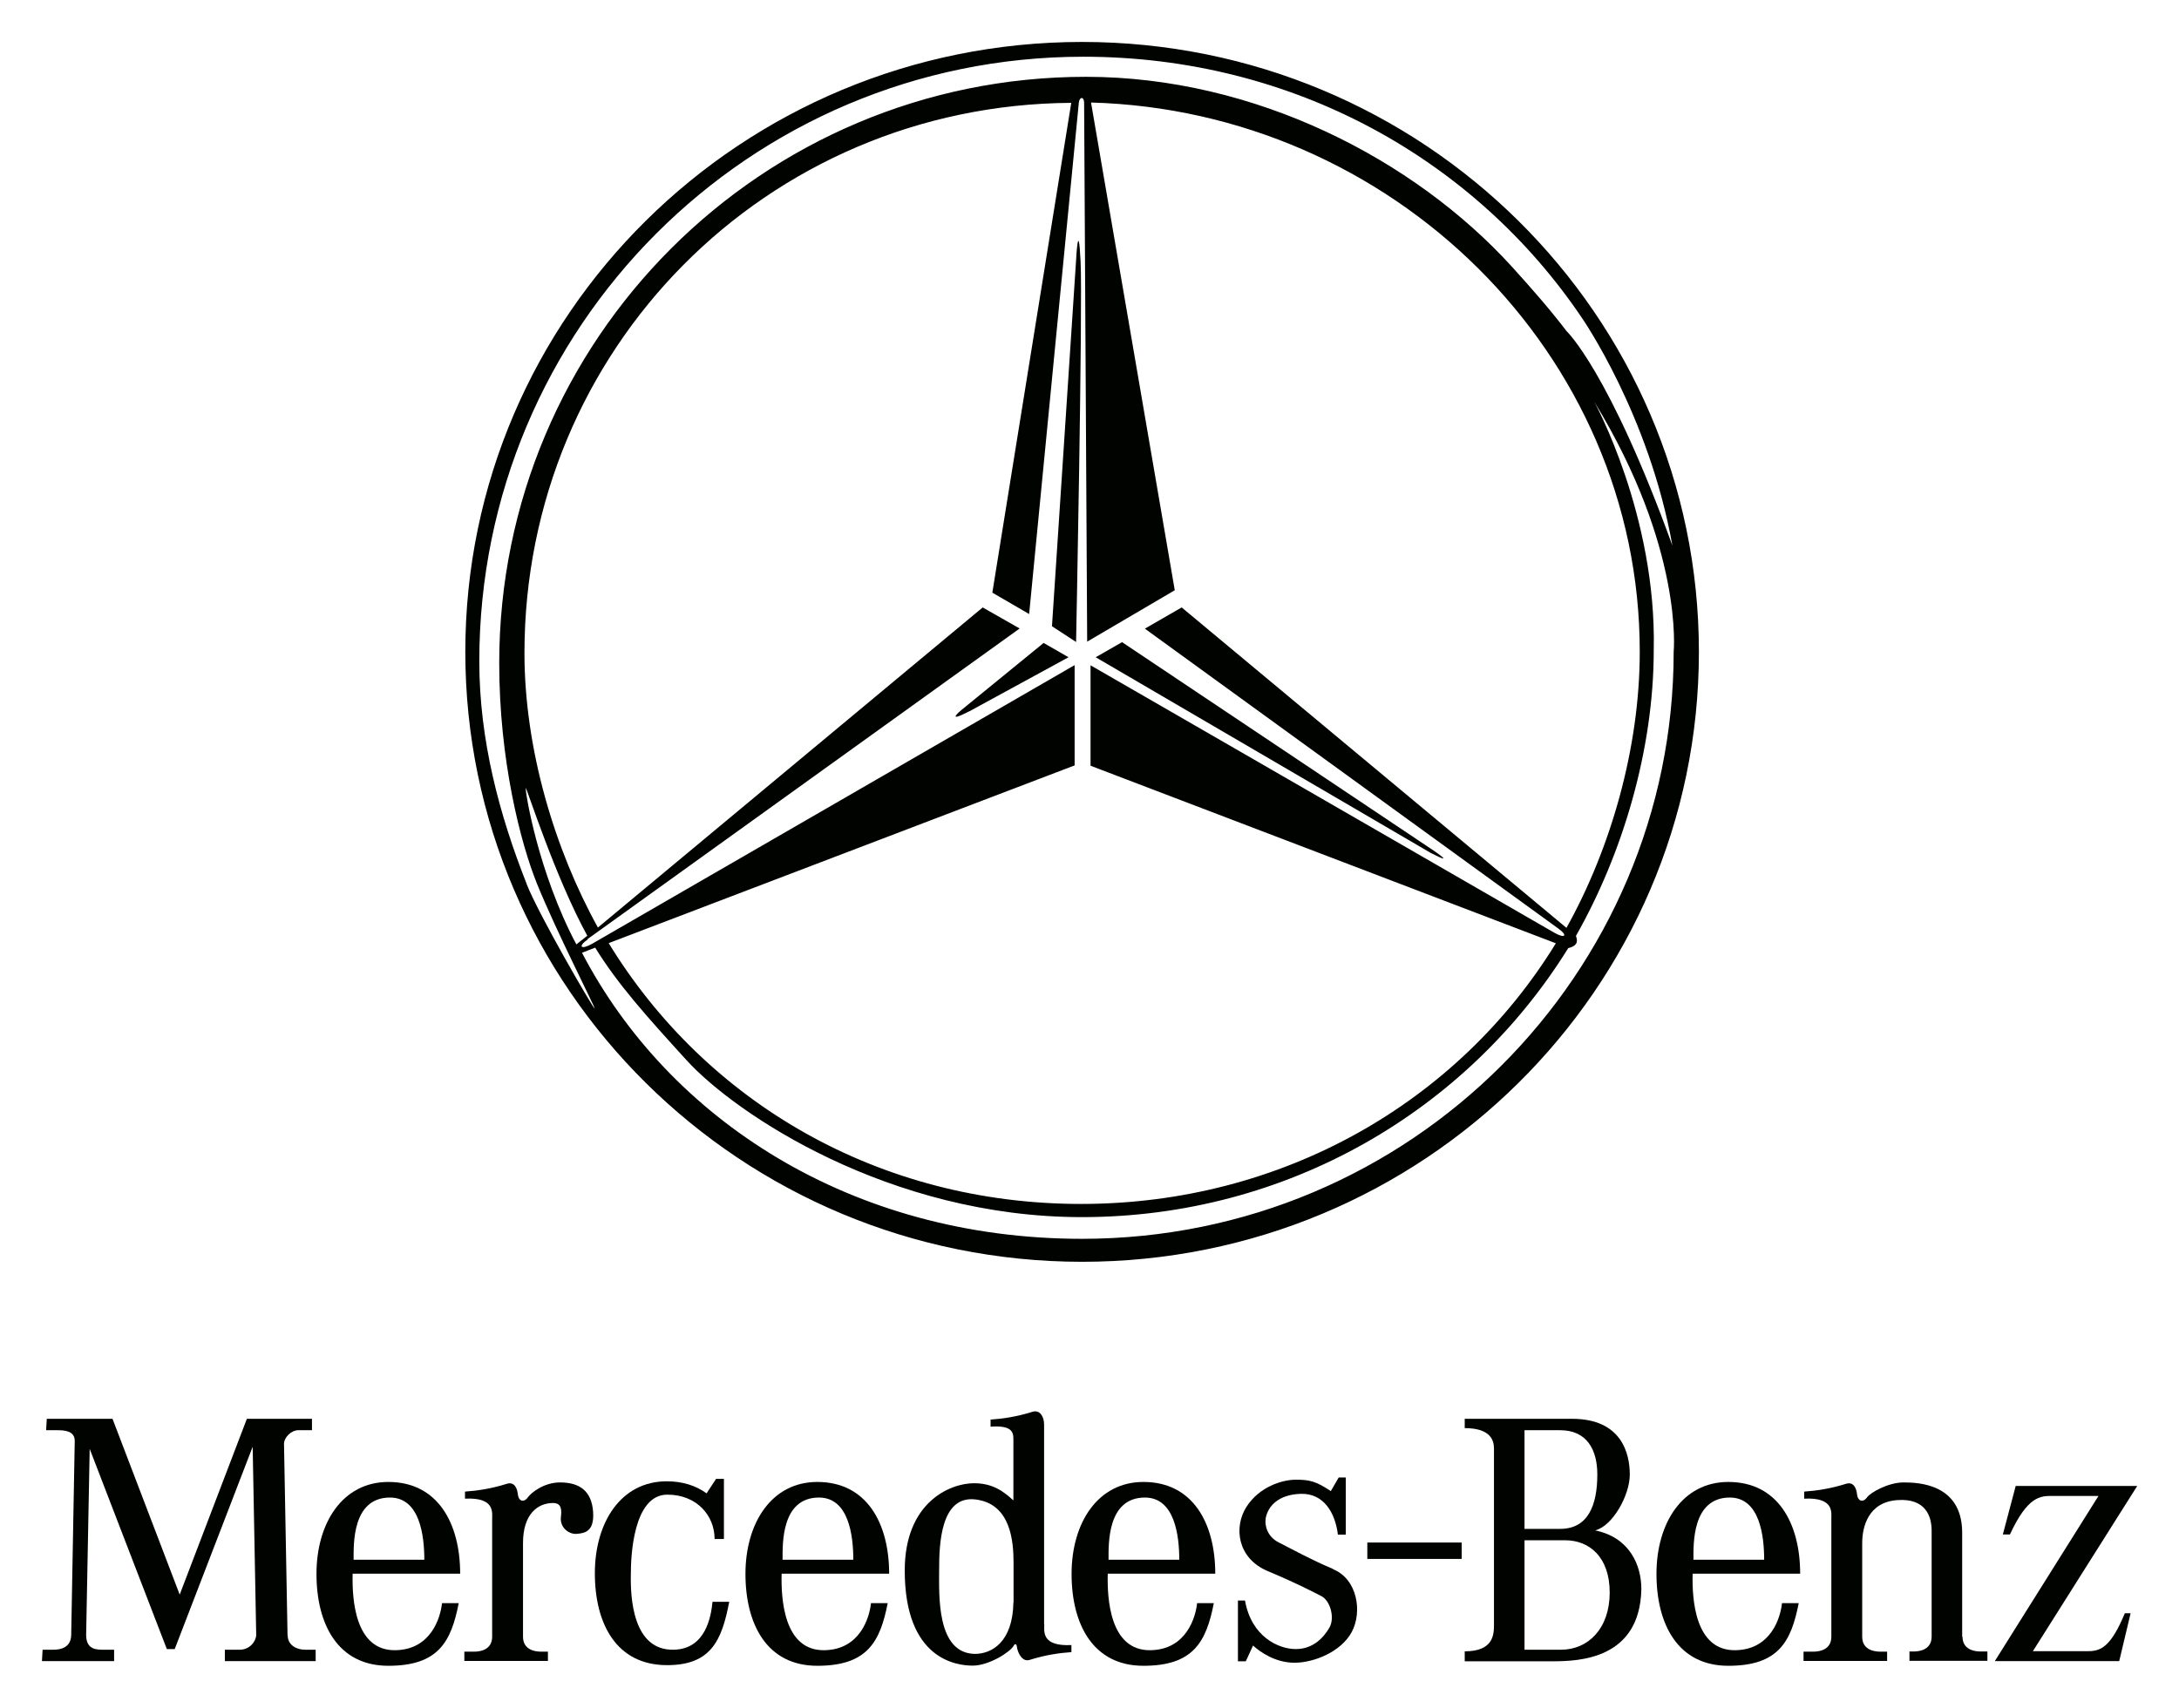
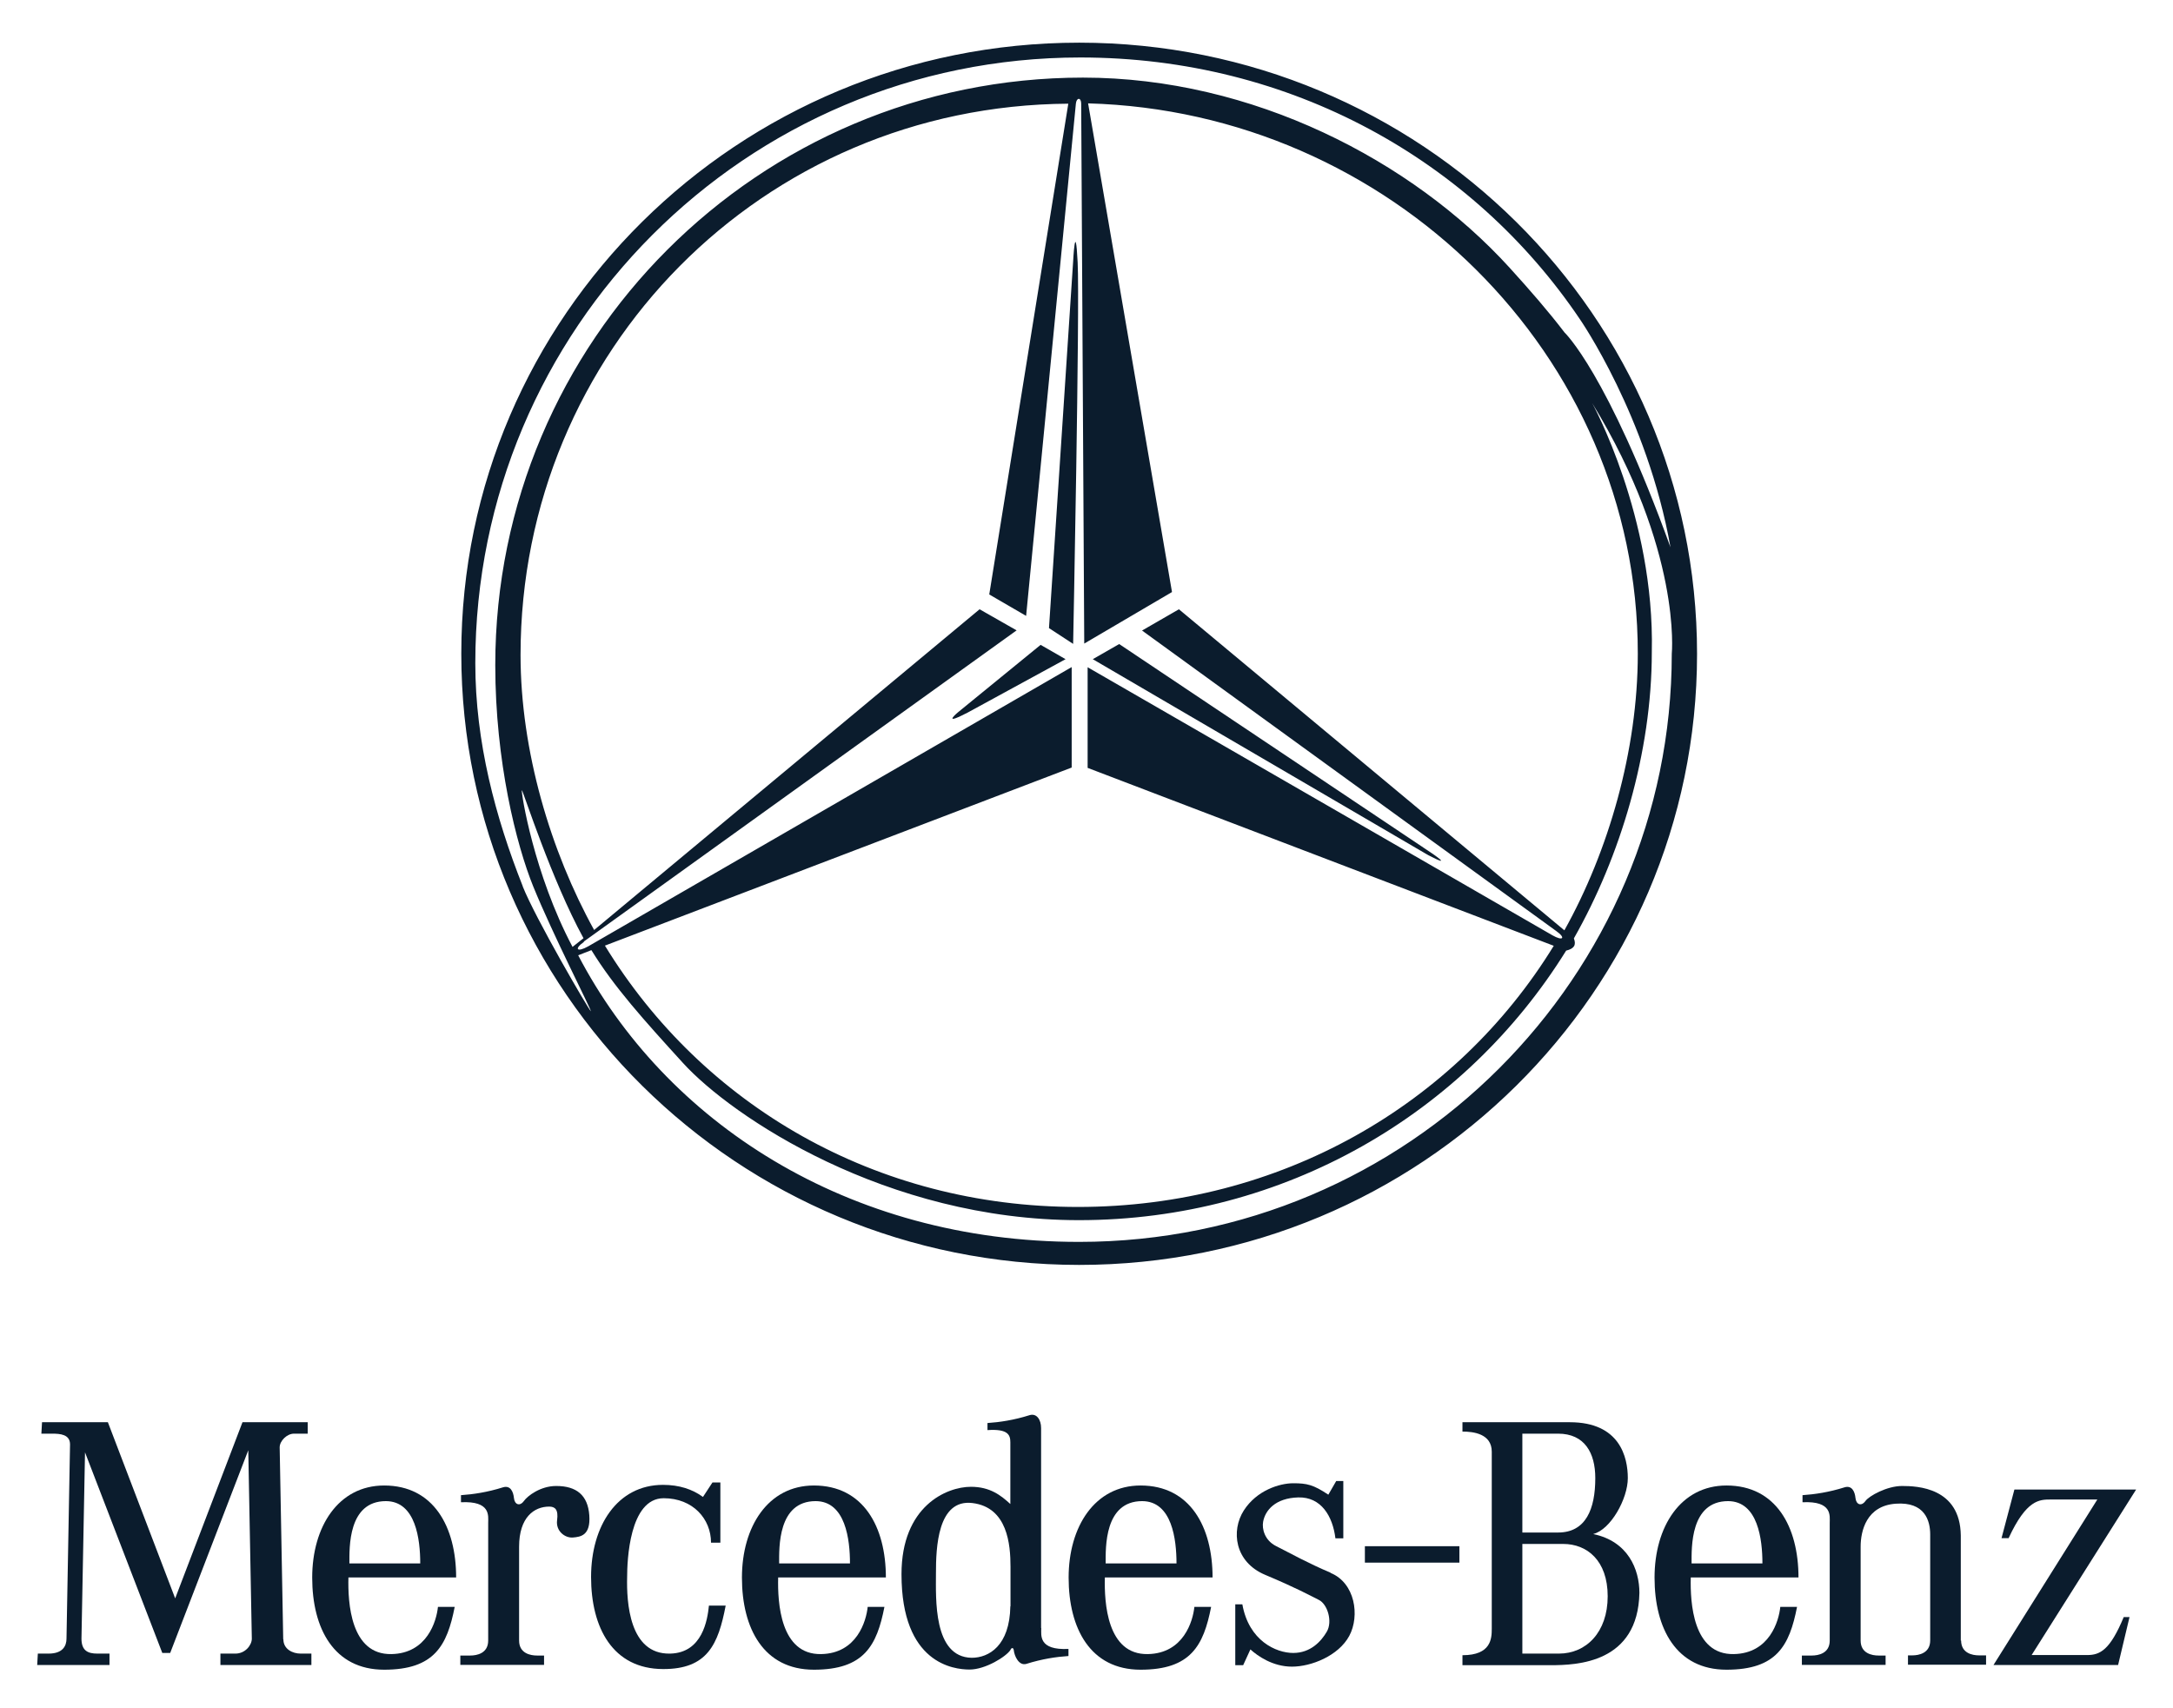
- <svg xmlns="http://www.w3.org/2000/svg" id="Layer_1" version="1.1" viewBox="782.61 571.21 135.57 106.26">
+ <svg xmlns="http://www.w3.org/2000/svg" id="Layer_1" version="1.1" viewBox="782.91 571.17 134.96 106.05">
  <defs>
    <style>
      .st0 {
        fill-rule: evenodd;
      }

      .st0, .st1 {
-         fill: #000300;
+         fill: #0B1C2D;
      }
    </style>
  </defs>
  <path class="st0" d="M800.5,672.98l-.22-11.92c0-.4.45-.85.89-.85h.85v-.71h-4.05l-4.18,10.94-4.18-10.94h-4.09l-.04.71h.67c.49,0,1.11.04,1.11.67l-.22,12.06c0,.44-.22.93-1.11.93h-.67l-.04.71h4.49v-.71h-.76c-.58,0-.98-.18-.98-.93l.22-11.57,4.8,12.46h.49l4.85-12.59.22,11.7c0,.4-.4.93-1.02.93h-.93v.71h5.65v-.71h-.67c-.49,0-1.07-.27-1.07-.89Z" />
  <path class="st0" d="M817.45,663.46c-.98,0-1.78.62-2,.93-.26.36-.58.22-.62-.18-.04-.4-.22-.8-.67-.67-.98.31-1.87.44-2.62.49v.44c1.87-.09,1.69.85,1.69,1.29v7.3c0,.8-.71.93-1.11.93h-.62v.58h5.2v-.58h-.44c-.4,0-1.11-.13-1.11-.93v-5.83c0-1.82.93-2.49,1.87-2.49.36,0,.58.18.49.85-.09.67.49,1.11.98,1.07.49-.04,1.11-.13,1.02-1.38-.09-1.25-.8-1.82-2.05-1.82Z" />
  <path class="st0" d="M824.53,673.87c-2.54.06-2.71-3.2-2.67-4.76,0-.98.13-4.89,2.27-4.89,1.82,0,2.94,1.29,2.94,2.76h.58v-3.74h-.49l-.59.9c-.66-.48-1.48-.75-2.48-.75-2.85,0-4.47,2.56-4.47,5.72s1.35,5.71,4.47,5.72c2.76.01,3.43-1.54,3.89-3.94h-1.04c-.09.88-.4,2.93-2.4,2.98Z" />
  <rect class="st1" x="867.68" y="667.2" width="5.87" height="1.02" />
  <path class="st0" d="M865.54,668.84c-1.32-.55-2.49-1.2-3.38-1.65-.71-.36-.88-1.07-.8-1.51.13-.71.76-1.47,2.18-1.51,1.42-.04,2.14,1.16,2.31,2.54h.49v-3.56h-.44l-.49.85c-.93-.62-1.33-.71-2.18-.71s-2.27.44-3.07,1.69c-.8,1.25-.58,3.2,1.33,4,1.91.8,2.8,1.29,3.34,1.56.53.27.85,1.33.49,1.96-.36.62-1.02,1.33-2.09,1.33s-2.76-.76-3.16-3.02h-.44v3.78h.49l.45-.98c.44.4,1.38,1.07,2.58,1.07s2.89-.67,3.56-1.91c.67-1.25.36-3.29-1.16-3.91Z" />
  <path class="st0" d="M904.69,673.07v-6.54c-.04-2.98-2.71-3.07-3.65-3.07s-2.05.62-2.27.93c-.26.36-.58.22-.62-.18-.04-.4-.22-.8-.67-.67-.98.31-1.87.44-2.62.49v.44c1.87-.09,1.69.85,1.69,1.29v7.3c0,.8-.71.93-1.11.93h-.62v.58h5.2v-.58h-.44c-.4,0-1.11-.13-1.11-.93v-5.83c0-.98.36-2.54,2.18-2.67,1.82-.13,2.14,1.07,2.14,1.91v6.58c0,.8-.71.93-1.11.93h-.27v.58h4.85v-.58h-.44c-.4,0-1.11-.13-1.11-.93Z" />
  <path class="st0" d="M912.56,673.96h-3.47l6.49-10.28h-7.56l-.8,3.02h.44c1.11-2.4,1.91-2.4,2.62-2.4h2.89l-6.45,10.28h7.74l.71-2.98h-.36c-.85,2.05-1.47,2.36-2.27,2.36Z" />
  <path class="st0" d="M811.24,669.15c0-3.16-1.4-5.72-4.47-5.72-2.85,0-4.47,2.56-4.47,5.72s1.35,5.72,4.47,5.72,3.91-1.5,4.38-3.9h-1.04c-.09.88-.67,2.89-2.89,2.93-2.54.05-2.71-3.2-2.67-4.76h6.69ZM806.87,664.4c1.87,0,2.14,2.4,2.14,3.87h-4.4c0-.98-.09-3.87,2.27-3.87Z" />
  <path class="st0" d="M847.57,672.27v-12.41c0-.51-.27-.93-.71-.8-.98.31-1.87.44-2.62.49v.44c1.29-.09,1.42.31,1.42.76v3.83c-.58-.53-1.25-1.07-2.45-1.07-1.51,0-4.31,1.2-4.31,5.43,0,5.56,3.25,5.92,4.23,5.92s2.27-.8,2.54-1.22c.02-.09.16-.2.2,0,.04.4.33,1,.78.87.98-.31,1.87-.44,2.62-.49v-.44c-1.87.09-1.69-.85-1.69-1.29ZM845.66,670.93c-.04,2.45-1.33,3.2-2.4,3.2-2.4-.04-2.22-3.69-2.22-5.25s.09-4.63,2.27-4.36c2.18.27,2.36,2.58,2.36,3.96v2.45Z" />
  <path class="st0" d="M881.87,666.44c1.07-.27,2.14-2.18,2.14-3.47s-.49-3.47-3.6-3.47h-6.67v.58c.67,0,1.82.13,1.82,1.25v10.99c0,.62-.04,1.65-1.82,1.65v.62h5.47c1.65,0,5.43-.13,5.52-4.49,0-1.47-.71-3.2-2.85-3.65ZM877.46,660.21h2.22c1.65,0,2.31,1.2,2.31,2.76,0,1.91-.58,3.38-2.31,3.38h-2.22v-6.14ZM879.73,673.87h-2.27v-6.81h2.54c1.47,0,2.76,1.02,2.76,3.25s-1.33,3.56-3.03,3.56Z" />
  <path class="st0" d="M837.93,669.15c0-3.16-1.4-5.72-4.47-5.72-2.85,0-4.47,2.56-4.47,5.72s1.35,5.72,4.47,5.72,3.91-1.5,4.38-3.9h-1.04c-.09.88-.67,2.89-2.89,2.93-2.54.05-2.71-3.2-2.67-4.76h6.69ZM833.56,664.4c1.87,0,2.14,2.4,2.14,3.87h-4.4c0-.98-.09-3.87,2.27-3.87Z" />
  <path class="st0" d="M858.22,669.15c0-3.16-1.4-5.72-4.47-5.72-2.85,0-4.47,2.56-4.47,5.72s1.35,5.72,4.47,5.72,3.91-1.5,4.38-3.9h-1.04c-.09.88-.67,2.89-2.89,2.93-2.54.05-2.71-3.2-2.67-4.76h6.69ZM853.84,664.4c1.87,0,2.14,2.4,2.14,3.87h-4.4c0-.98-.09-3.87,2.27-3.87Z" />
  <path class="st0" d="M894.61,669.15c0-3.16-1.4-5.72-4.47-5.72-2.85,0-4.47,2.56-4.47,5.72s1.35,5.72,4.47,5.72,3.91-1.5,4.38-3.9h-1.04c-.09.88-.67,2.89-2.89,2.93-2.54.05-2.71-3.2-2.67-4.76h6.69ZM890.23,664.4c1.87,0,2.14,2.4,2.14,3.87h-4.4c0-.98-.09-3.87,2.27-3.87Z" />
  <path class="st0" d="M871.82,624.15l-19.4-12.98-1.64.94,20.85,12.18c1.64.84.19-.14.19-.14Z" />
  <path class="st0" d="M849.84,587.46c-.14-2.81-.28-.05-.28-.05l-1.5,22.77,1.5.98s.42-20.95.28-23.71Z" />
  <path class="st0" d="M842.91,615.48l6.18-3.37-1.55-.89-5.11,4.17s-1.08.89.47.09Z" />
  <path class="st0" d="M849.93,649.73c21.19,0,38.38-16.99,38.38-37.95,0-20.96-17.18-37.95-38.37-37.96-21.19,0-38.38,16.99-38.38,37.95s17.18,37.95,38.37,37.96ZM886.74,611.78c0,19.98-16.34,36.52-36.81,36.52-14.42,0-25.73-7.49-31.11-17.8l.82-.32c1.41,2.29,3.23,4.31,5.69,7.01,3.03,3.33,12.61,9.76,24.59,9.76,12.77,0,23.98-6.62,30.26-16.74.49-.12.64-.34.48-.76,2.88-5.07,4.84-11.54,4.84-17.78.19-8.39-3.7-15.46-3.7-15.46,5.58,9.14,4.94,15.56,4.94,15.56ZM819.15,629.66l26.9-19.34-2.3-1.31-23.94,19.92c-2.7-4.88-4.57-11.13-4.57-17.08,0-18.86,15.01-34.12,34.02-34.24l-4.91,30.48,2.29,1.33,3.09-31.81c.04-.4.33-.4.33,0l.19,33.53,5.45-3.2-5.21-30.35c18.66.51,34.15,15.57,34.14,34.18,0,6.01-1.82,12.27-4.56,17.18l-23.94-19.94-2.29,1.32,25.72,18.66c.62.44.42.64-.23.27l-28.87-16.65v6.25s28.95,11.05,28.95,11.05c-6.07,9.89-17.01,16.22-29.55,16.22-12.56,0-23.32-6.32-29.38-16.23l28.99-11.06v-6.24s-30.02,17.34-30.02,17.34c-.71.4-.91.17-.26-.28ZM818.47,629.98c-2.4-4.52-3.2-9.58-3.15-9.74.1.11,1.84,5.57,3.83,9.2l-.67.53ZM815.38,626.22c-1.7-4.29-2.95-8.96-2.95-13.86,0-20.78,16.8-37.62,37.58-37.62,13.09,0,24.39,6.42,31.02,16.25,0,0,4.18,6.02,5.63,14.17-3.94-10.87-6.58-13.34-6.58-13.34-1-1.31-2.12-2.6-3.41-4.02-6.07-6.67-15.97-11.81-26.5-11.81-20.16,0-36.5,16.34-36.5,36.49,0,5.99,1.31,11.16,2.36,13.75,1.23,3.02,3.57,7.57,3.58,7.75-.15-.12-3.46-5.8-4.24-7.77Z" />
</svg>
